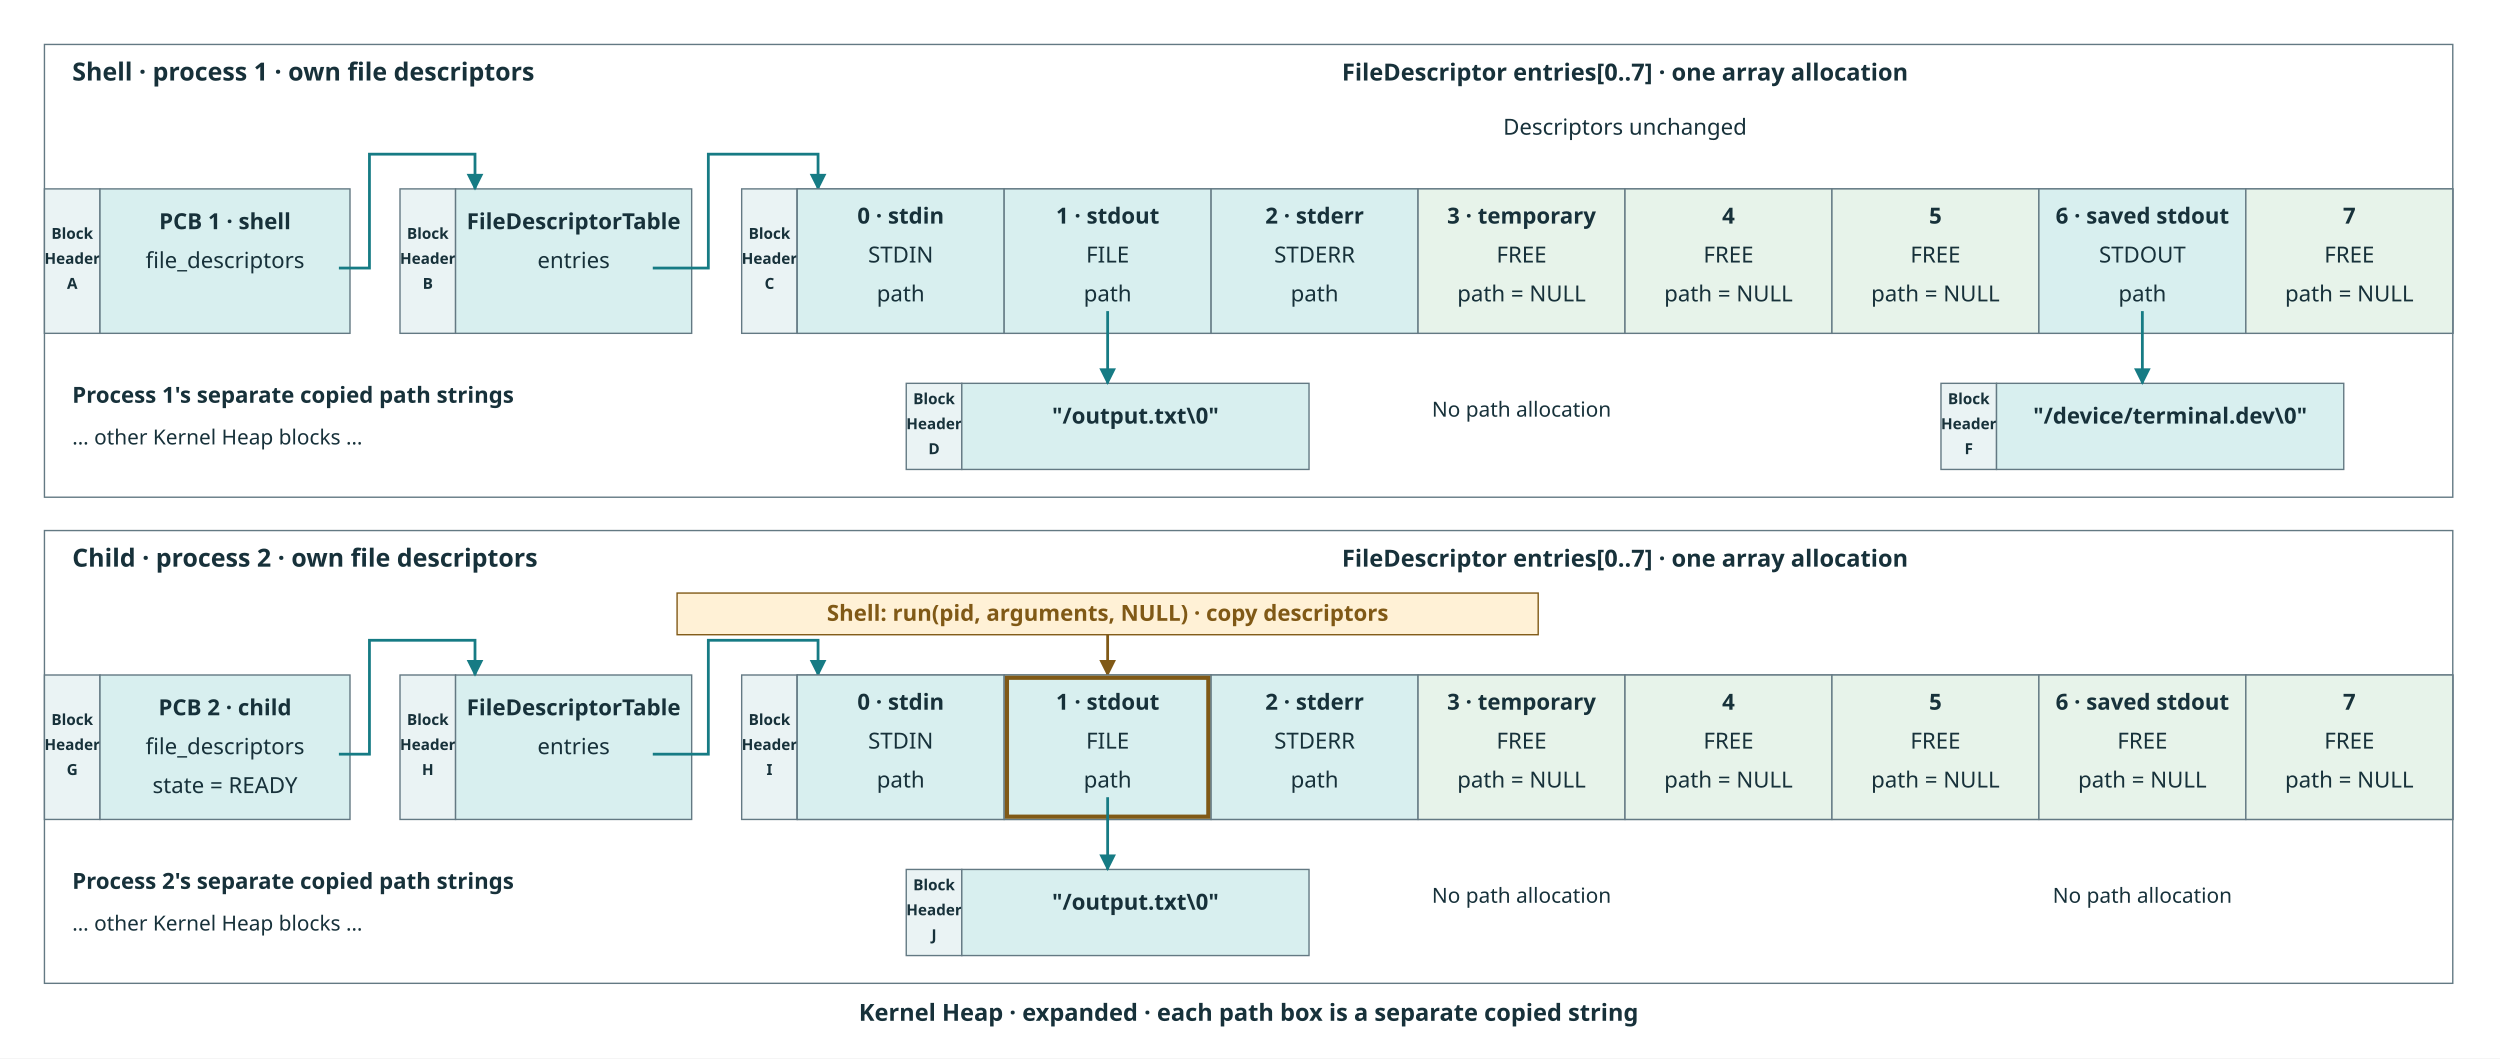
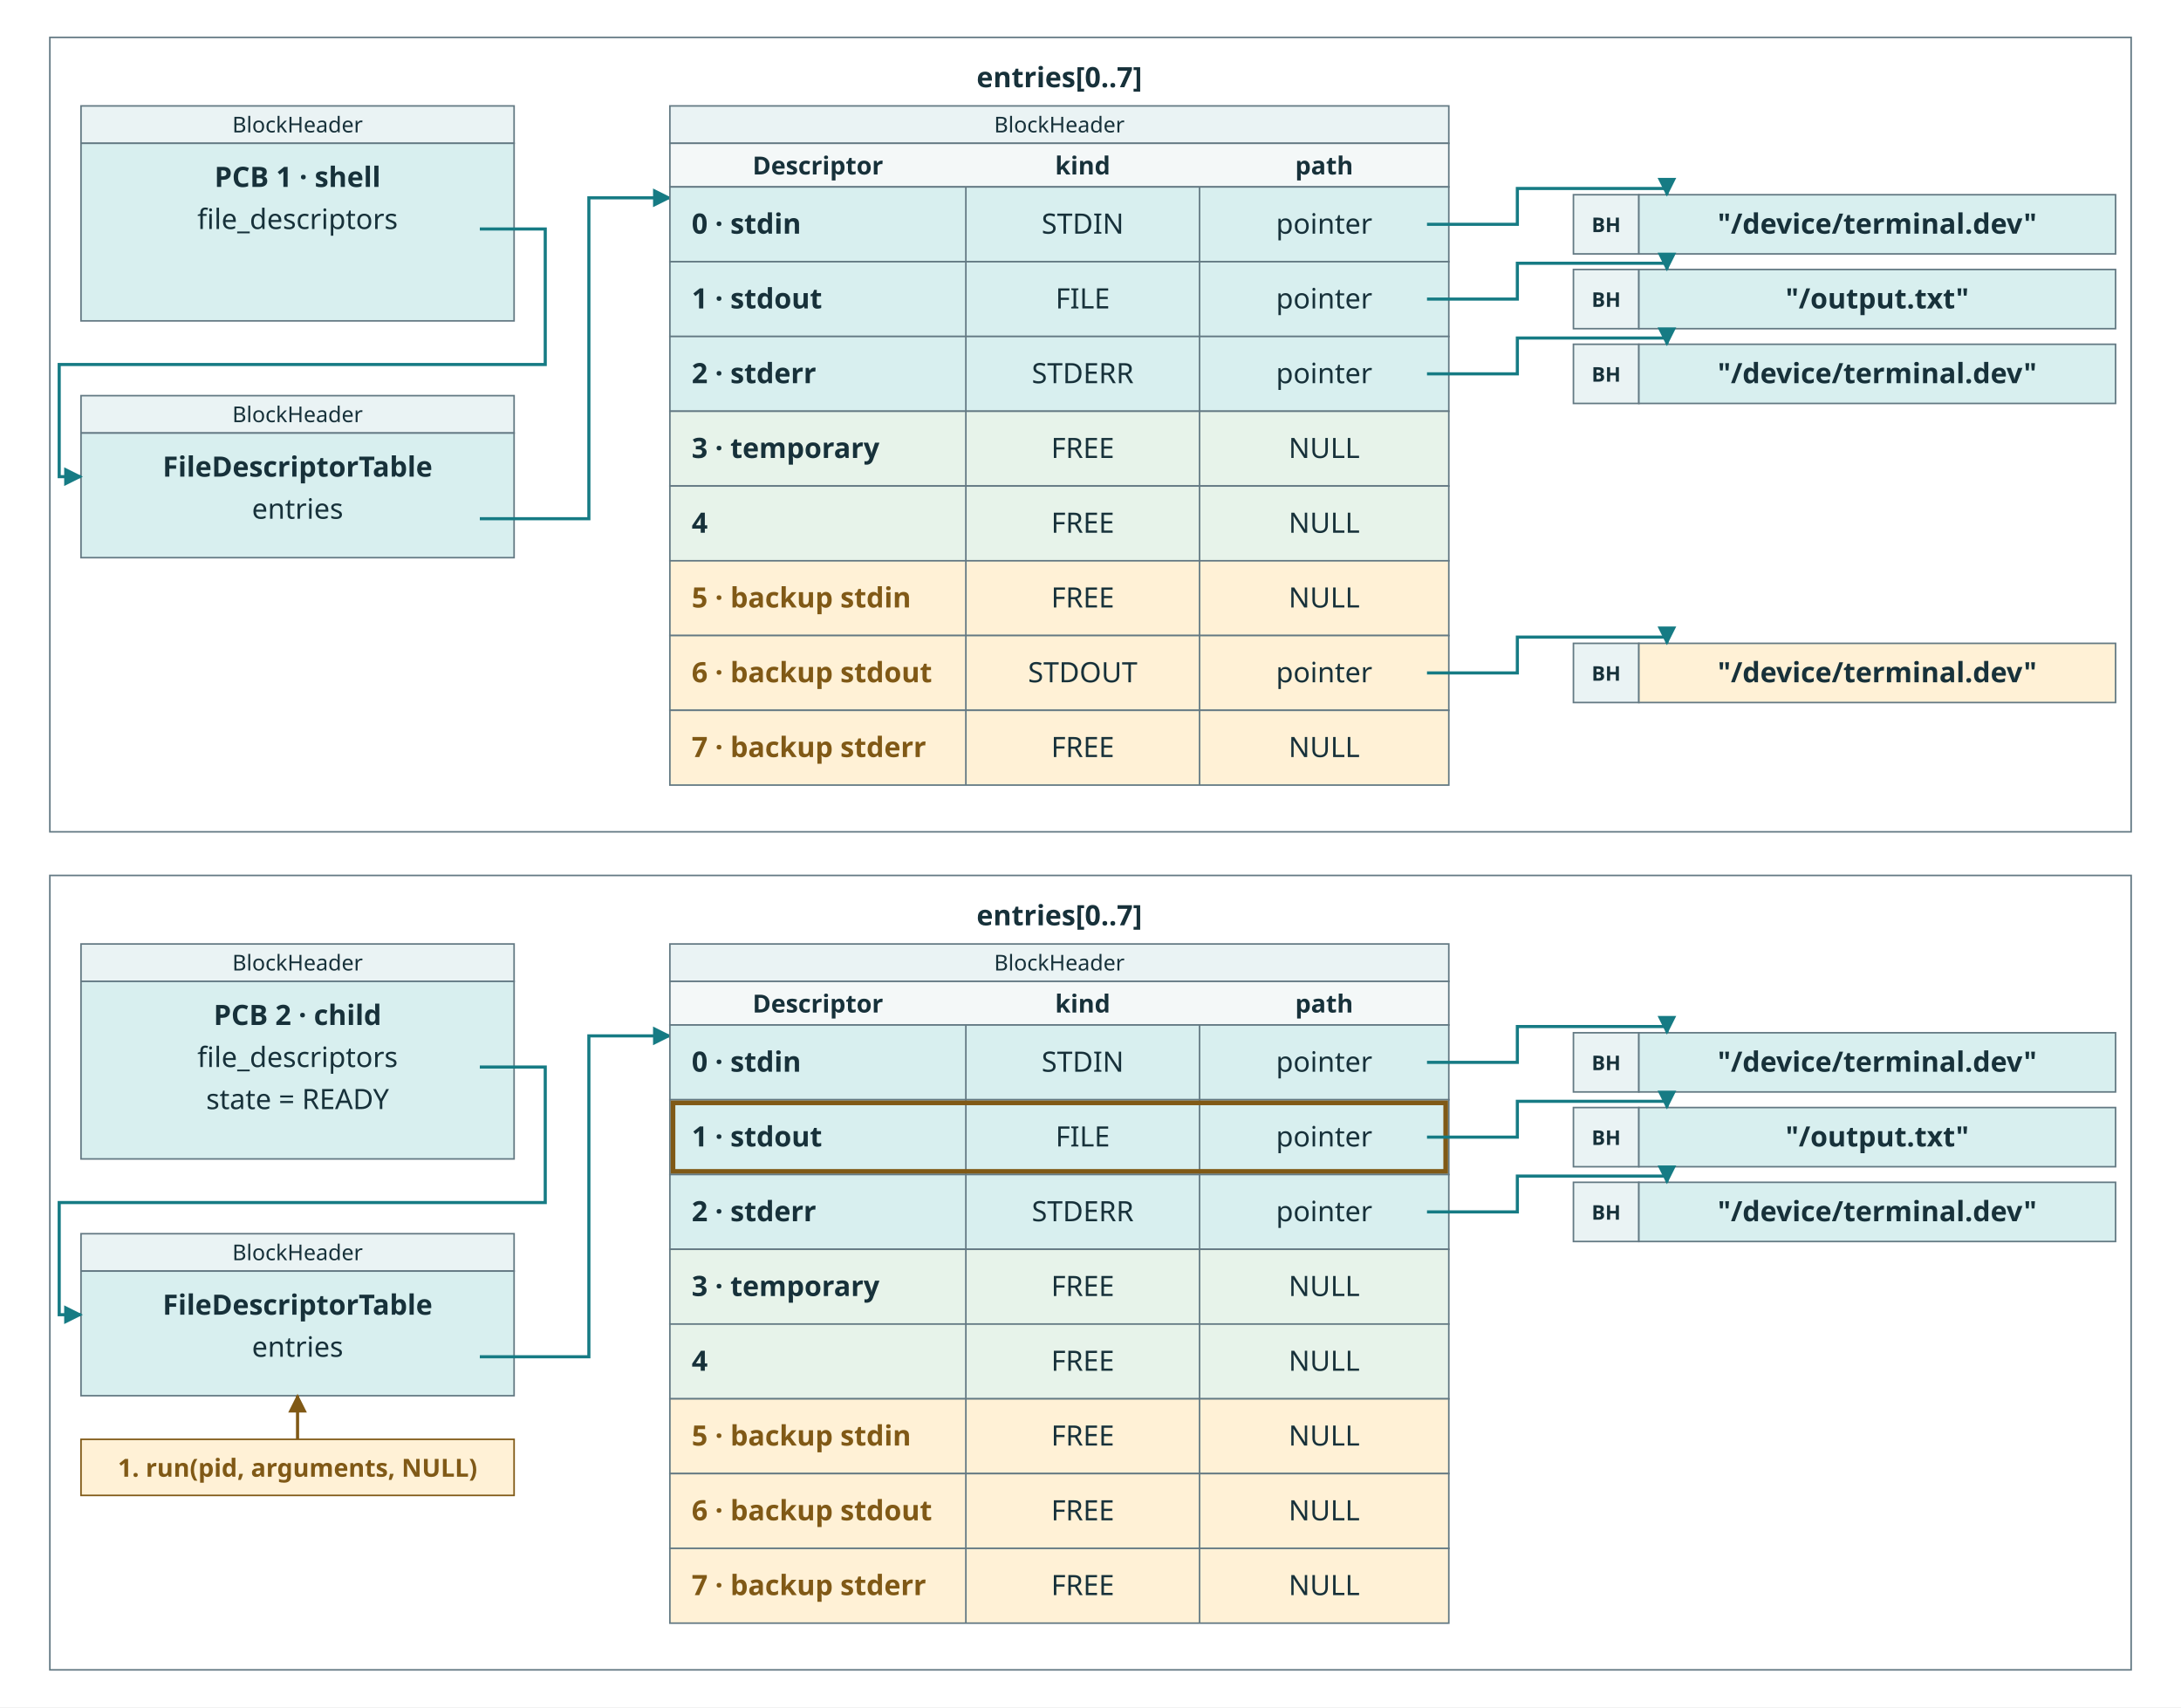
- <svg xmlns="http://www.w3.org/2000/svg" width="1800" height="762" viewBox="0 0 1800 762" role="img" aria-labelledby="title desc">
+ <svg xmlns="http://www.w3.org/2000/svg" width="1400" height="1096" viewBox="0 0 1400 1096" role="img" aria-labelledby="title desc">
  <defs>
    <marker id="405ea8" viewBox="0 0 10 10" refX="9" refY="5" markerWidth="6" markerHeight="6" orient="auto">
      <path d="M 0 0 L 10 5 L 0 10 z" fill="#167b84" />
    </marker>
    <marker id="26715b" viewBox="0 0 10 10" refX="9" refY="5" markerWidth="6" markerHeight="6" orient="auto">
      <path d="M 0 0 L 10 5 L 0 10 z" fill="#25734f" />
    </marker>
    <marker id="785099" viewBox="0 0 10 10" refX="9" refY="5" markerWidth="6" markerHeight="6" orient="auto">
      <path d="M 0 0 L 10 5 L 0 10 z" fill="#637983" />
    </marker>
    <marker id="9c3d15" viewBox="0 0 10 10" refX="9" refY="5" markerWidth="6" markerHeight="6" orient="auto">
      <path d="M 0 0 L 10 5 L 0 10 z" fill="#805916" />
    </marker>
  </defs>
-   <rect width="1800" height="762" fill="white" />
+   <rect width="1400" height="1096" fill="white" />
  <g font-family="Cantarell, sans-serif">
-     <rect x="32" y="32" width="1734" height="326" fill="none" stroke="#637983" stroke-width="1" />
+     <rect x="32" y="24" width="1336" height="510" fill="none" stroke="#637983" stroke-width="1" />
+     <rect x="52" y="68" width="278" height="24" fill="#eaf3f4" stroke="#637983" stroke-width="1" />
+     <a href="../../common/heap.header#L5">
+       <text x="191.0" y="85" text-anchor="middle" font-size="14" font-weight="normal" fill="#17313a">BlockHeader</text>
+     </a>
+     <rect x="52" y="92" width="278" height="114" fill="#d8efef" stroke="#637983" stroke-width="1" />
+     <a href="../../kernel/process/process.header#L31">
+       <text x="191.0" y="120" text-anchor="middle" font-size="18" font-weight="bold" fill="#17313a">PCB 1 · shell</text>
+     </a>
    <a href="../../kernel/process/process.header#L42">
-       <text x="52" y="58" text-anchor="start" font-size="18" font-weight="bold" fill="#17313a">Shell · process 1 · own file descriptors</text>
-     </a>
-     <rect x="32" y="136" width="40" height="104" fill="#eaf3f4" stroke="#637983" stroke-width="1" />
-     <a href="../../common/heap.header#L5">
-       <text x="52" y="172.0" text-anchor="middle" font-size="11" font-weight="bold" fill="#17313a">Block</text>
-     </a>
-     <a href="../../common/heap.header#L5">
-       <text x="52" y="190.0" text-anchor="middle" font-size="11" font-weight="bold" fill="#17313a">Header</text>
-     </a>
-     <a href="../../common/heap.header#L5">
-       <text x="52" y="208.0" text-anchor="middle" font-size="11" font-weight="bold" fill="#17313a">A</text>
-     </a>
-     <rect x="72" y="136" width="180" height="104" fill="#d8efef" stroke="#637983" stroke-width="1" />
+       <text x="191.0" y="147" text-anchor="middle" font-size="18" font-weight="normal" fill="#17313a">file_descriptors</text>
+     </a>
+     <rect x="52" y="254" width="278" height="24" fill="#eaf3f4" stroke="#637983" stroke-width="1" />
+     <a href="../../common/heap.header#L5">
+       <text x="191.0" y="271" text-anchor="middle" font-size="14" font-weight="normal" fill="#17313a">BlockHeader</text>
+     </a>
+     <rect x="52" y="278" width="278" height="80" fill="#d8efef" stroke="#637983" stroke-width="1" />
+     <a href="../../kernel/filesystem/file_descriptor.header#L22">
+       <text x="191.0" y="306" text-anchor="middle" font-size="18" font-weight="bold" fill="#17313a">FileDescriptorTable</text>
+     </a>
+     <a href="../../kernel/filesystem/file_descriptor.header#L23">
+       <text x="191.0" y="333" text-anchor="middle" font-size="18" font-weight="normal" fill="#17313a">entries</text>
+     </a>
+     <path d="M 308 147 H 350 V 234 H 38 V 306 H 52" fill="none" stroke="#167b84" stroke-width="2" marker-end="url(#405ea8)" />
+     <path d="M 308 333 H 378 V 127 H 430" fill="none" stroke="#167b84" stroke-width="2" marker-end="url(#405ea8)" />
+     <a href="../../kernel/filesystem/file_descriptor.header#L15">
+       <text x="680" y="56" text-anchor="middle" font-size="18" font-weight="bold" fill="#17313a">entries[0..7]</text>
+     </a>
+     <rect x="430" y="68" width="500" height="24" fill="#eaf3f4" stroke="#637983" stroke-width="1" />
+     <a href="../../common/heap.header#L5">
+       <text x="680" y="85" text-anchor="middle" font-size="14" font-weight="normal" fill="#17313a">BlockHeader</text>
+     </a>
+     <rect x="430" y="92" width="500" height="28" fill="#f4f8f8" stroke="#637983" stroke-width="1" />
+     <text x="525" y="112" text-anchor="middle" font-size="16" font-weight="bold" fill="#17313a">Descriptor</text>
+     <a href="../../kernel/filesystem/file_descriptor.header#L16">
+       <text x="695" y="112" text-anchor="middle" font-size="16" font-weight="bold" fill="#17313a">kind</text>
+     </a>
+     <a href="../../kernel/filesystem/file_descriptor.header#L19">
+       <text x="850" y="112" text-anchor="middle" font-size="16" font-weight="bold" fill="#17313a">path</text>
+     </a>
+     <rect x="430" y="120" width="500" height="48" fill="#d8efef" stroke="#637983" stroke-width="1" />
+     <path d="M 620 120 v 48" stroke="#637983" />
+     <path d="M 770 120 v 48" stroke="#637983" />
+     <text x="444" y="150.0" text-anchor="start" font-size="18" font-weight="bold" fill="#17313a">0 · stdin</text>
+     <a href="../../kernel/filesystem/file_descriptor.header#L10">
+       <text x="695" y="150.0" text-anchor="middle" font-size="18" font-weight="normal" fill="#17313a">STDIN</text>
+     </a>
+     <a href="../../kernel/filesystem/file_descriptor.header#L19">
+       <text x="850" y="150.0" text-anchor="middle" font-size="18" font-weight="normal" fill="#17313a">pointer</text>
+     </a>
+     <rect x="1010" y="125" width="42" height="38" fill="#eaf3f4" stroke="#637983" stroke-width="1" />
+     <a href="../../common/heap.header#L5">
+       <text x="1031" y="149.0" text-anchor="middle" font-size="13" font-weight="bold" fill="#17313a">BH</text>
+     </a>
+     <rect x="1052" y="125" width="306" height="38" fill="#d8efef" stroke="#637983" stroke-width="1" />
+     <a href="../../kernel/filesystem/file_descriptor.header#L19">
+       <text x="1205" y="150.0" text-anchor="middle" font-size="18" font-weight="bold" fill="#17313a">"/device/terminal.dev"</text>
+     </a>
+     <path d="M 916 144.0 H 974 V 121 H 1070 V 125" fill="none" stroke="#167b84" stroke-width="2" marker-end="url(#405ea8)" />
+     <rect x="430" y="168" width="500" height="48" fill="#d8efef" stroke="#637983" stroke-width="1" />
+     <path d="M 620 168 v 48" stroke="#637983" />
+     <path d="M 770 168 v 48" stroke="#637983" />
+     <text x="444" y="198.0" text-anchor="start" font-size="18" font-weight="bold" fill="#17313a">1 · stdout</text>
+     <a href="../../kernel/filesystem/file_descriptor.header#L13">
+       <text x="695" y="198.0" text-anchor="middle" font-size="18" font-weight="normal" fill="#17313a">FILE</text>
+     </a>
+     <a href="../../kernel/filesystem/file_descriptor.header#L19">
+       <text x="850" y="198.0" text-anchor="middle" font-size="18" font-weight="normal" fill="#17313a">pointer</text>
+     </a>
+     <rect x="1010" y="173" width="42" height="38" fill="#eaf3f4" stroke="#637983" stroke-width="1" />
+     <a href="../../common/heap.header#L5">
+       <text x="1031" y="197.0" text-anchor="middle" font-size="13" font-weight="bold" fill="#17313a">BH</text>
+     </a>
+     <rect x="1052" y="173" width="306" height="38" fill="#d8efef" stroke="#637983" stroke-width="1" />
+     <a href="../../kernel/filesystem/file_descriptor.header#L19">
+       <text x="1205" y="198.0" text-anchor="middle" font-size="18" font-weight="bold" fill="#17313a">"/output.txt"</text>
+     </a>
+     <path d="M 916 192.0 H 974 V 169 H 1070 V 173" fill="none" stroke="#167b84" stroke-width="2" marker-end="url(#405ea8)" />
+     <rect x="430" y="216" width="500" height="48" fill="#d8efef" stroke="#637983" stroke-width="1" />
+     <path d="M 620 216 v 48" stroke="#637983" />
+     <path d="M 770 216 v 48" stroke="#637983" />
+     <text x="444" y="246.0" text-anchor="start" font-size="18" font-weight="bold" fill="#17313a">2 · stderr</text>
+     <a href="../../kernel/filesystem/file_descriptor.header#L12">
+       <text x="695" y="246.0" text-anchor="middle" font-size="18" font-weight="normal" fill="#17313a">STDERR</text>
+     </a>
+     <a href="../../kernel/filesystem/file_descriptor.header#L19">
+       <text x="850" y="246.0" text-anchor="middle" font-size="18" font-weight="normal" fill="#17313a">pointer</text>
+     </a>
+     <rect x="1010" y="221" width="42" height="38" fill="#eaf3f4" stroke="#637983" stroke-width="1" />
+     <a href="../../common/heap.header#L5">
+       <text x="1031" y="245.0" text-anchor="middle" font-size="13" font-weight="bold" fill="#17313a">BH</text>
+     </a>
+     <rect x="1052" y="221" width="306" height="38" fill="#d8efef" stroke="#637983" stroke-width="1" />
+     <a href="../../kernel/filesystem/file_descriptor.header#L19">
+       <text x="1205" y="246.0" text-anchor="middle" font-size="18" font-weight="bold" fill="#17313a">"/device/terminal.dev"</text>
+     </a>
+     <path d="M 916 240.0 H 974 V 217 H 1070 V 221" fill="none" stroke="#167b84" stroke-width="2" marker-end="url(#405ea8)" />
+     <rect x="430" y="264" width="500" height="48" fill="#e7f3ea" stroke="#637983" stroke-width="1" />
+     <path d="M 620 264 v 48" stroke="#637983" />
+     <path d="M 770 264 v 48" stroke="#637983" />
+     <text x="444" y="294.0" text-anchor="start" font-size="18" font-weight="bold" fill="#17313a">3 · temporary</text>
+     <a href="../../kernel/filesystem/file_descriptor.header#L9">
+       <text x="695" y="294.0" text-anchor="middle" font-size="18" font-weight="normal" fill="#17313a">FREE</text>
+     </a>
+     <a href="../../kernel/filesystem/file_descriptor.header#L19">
+       <text x="850" y="294.0" text-anchor="middle" font-size="18" font-weight="normal" fill="#17313a">NULL</text>
+     </a>
+     <rect x="430" y="312" width="500" height="48" fill="#e7f3ea" stroke="#637983" stroke-width="1" />
+     <path d="M 620 312 v 48" stroke="#637983" />
+     <path d="M 770 312 v 48" stroke="#637983" />
+     <text x="444" y="342.0" text-anchor="start" font-size="18" font-weight="bold" fill="#17313a">4</text>
+     <a href="../../kernel/filesystem/file_descriptor.header#L9">
+       <text x="695" y="342.0" text-anchor="middle" font-size="18" font-weight="normal" fill="#17313a">FREE</text>
+     </a>
+     <a href="../../kernel/filesystem/file_descriptor.header#L19">
+       <text x="850" y="342.0" text-anchor="middle" font-size="18" font-weight="normal" fill="#17313a">NULL</text>
+     </a>
+     <rect x="430" y="360" width="500" height="48" fill="#fff1d6" stroke="#637983" stroke-width="1" />
+     <path d="M 620 360 v 48" stroke="#637983" />
+     <path d="M 770 360 v 48" stroke="#637983" />
+     <text x="444" y="390.0" text-anchor="start" font-size="18" font-weight="bold" fill="#805916">5 · backup stdin</text>
+     <a href="../../kernel/filesystem/file_descriptor.header#L9">
+       <text x="695" y="390.0" text-anchor="middle" font-size="18" font-weight="normal" fill="#17313a">FREE</text>
+     </a>
+     <a href="../../kernel/filesystem/file_descriptor.header#L19">
+       <text x="850" y="390.0" text-anchor="middle" font-size="18" font-weight="normal" fill="#17313a">NULL</text>
+     </a>
+     <rect x="430" y="408" width="500" height="48" fill="#fff1d6" stroke="#637983" stroke-width="1" />
+     <path d="M 620 408 v 48" stroke="#637983" />
+     <path d="M 770 408 v 48" stroke="#637983" />
+     <text x="444" y="438.0" text-anchor="start" font-size="18" font-weight="bold" fill="#805916">6 · backup stdout</text>
+     <a href="../../kernel/filesystem/file_descriptor.header#L11">
+       <text x="695" y="438.0" text-anchor="middle" font-size="18" font-weight="normal" fill="#17313a">STDOUT</text>
+     </a>
+     <a href="../../kernel/filesystem/file_descriptor.header#L19">
+       <text x="850" y="438.0" text-anchor="middle" font-size="18" font-weight="normal" fill="#17313a">pointer</text>
+     </a>
+     <rect x="1010" y="413" width="42" height="38" fill="#eaf3f4" stroke="#637983" stroke-width="1" />
+     <a href="../../common/heap.header#L5">
+       <text x="1031" y="437.0" text-anchor="middle" font-size="13" font-weight="bold" fill="#17313a">BH</text>
+     </a>
+     <rect x="1052" y="413" width="306" height="38" fill="#fff1d6" stroke="#637983" stroke-width="1" />
+     <a href="../../kernel/filesystem/file_descriptor.header#L19">
+       <text x="1205" y="438.0" text-anchor="middle" font-size="18" font-weight="bold" fill="#17313a">"/device/terminal.dev"</text>
+     </a>
+     <path d="M 916 432.0 H 974 V 409 H 1070 V 413" fill="none" stroke="#167b84" stroke-width="2" marker-end="url(#405ea8)" />
+     <rect x="430" y="456" width="500" height="48" fill="#fff1d6" stroke="#637983" stroke-width="1" />
+     <path d="M 620 456 v 48" stroke="#637983" />
+     <path d="M 770 456 v 48" stroke="#637983" />
+     <text x="444" y="486.0" text-anchor="start" font-size="18" font-weight="bold" fill="#805916">7 · backup stderr</text>
+     <a href="../../kernel/filesystem/file_descriptor.header#L9">
+       <text x="695" y="486.0" text-anchor="middle" font-size="18" font-weight="normal" fill="#17313a">FREE</text>
+     </a>
+     <a href="../../kernel/filesystem/file_descriptor.header#L19">
+       <text x="850" y="486.0" text-anchor="middle" font-size="18" font-weight="normal" fill="#17313a">NULL</text>
+     </a>
+     <rect x="32" y="562" width="1336" height="510" fill="none" stroke="#637983" stroke-width="1" />
+     <rect x="52" y="606" width="278" height="24" fill="#eaf3f4" stroke="#637983" stroke-width="1" />
+     <a href="../../common/heap.header#L5">
+       <text x="191.0" y="623" text-anchor="middle" font-size="14" font-weight="normal" fill="#17313a">BlockHeader</text>
+     </a>
+     <rect x="52" y="630" width="278" height="114" fill="#d8efef" stroke="#637983" stroke-width="1" />
    <a href="../../kernel/process/process.header#L31">
-       <text x="162.0" y="165" text-anchor="middle" font-size="16" font-weight="bold" fill="#17313a">PCB 1 · shell</text>
+       <text x="191.0" y="658" text-anchor="middle" font-size="18" font-weight="bold" fill="#17313a">PCB 2 · child</text>
    </a>
    <a href="../../kernel/process/process.header#L42">
-       <text x="162.0" y="193" text-anchor="middle" font-size="16" font-weight="normal" fill="#17313a">file_descriptors</text>
-     </a>
-     <rect x="288" y="136" width="40" height="104" fill="#eaf3f4" stroke="#637983" stroke-width="1" />
-     <a href="../../common/heap.header#L5">
-       <text x="308" y="172.0" text-anchor="middle" font-size="11" font-weight="bold" fill="#17313a">Block</text>
-     </a>
-     <a href="../../common/heap.header#L5">
-       <text x="308" y="190.0" text-anchor="middle" font-size="11" font-weight="bold" fill="#17313a">Header</text>
-     </a>
-     <a href="../../common/heap.header#L5">
-       <text x="308" y="208.0" text-anchor="middle" font-size="11" font-weight="bold" fill="#17313a">B</text>
-     </a>
-     <rect x="328" y="136" width="170" height="104" fill="#d8efef" stroke="#637983" stroke-width="1" />
+       <text x="191.0" y="685" text-anchor="middle" font-size="18" font-weight="normal" fill="#17313a">file_descriptors</text>
+     </a>
+     <a href="../../kernel/process/process.header#L33">
+       <text x="191.0" y="712" text-anchor="middle" font-size="18" font-weight="normal" fill="#17313a">state = READY</text>
+     </a>
+     <rect x="52" y="792" width="278" height="24" fill="#eaf3f4" stroke="#637983" stroke-width="1" />
+     <a href="../../common/heap.header#L5">
+       <text x="191.0" y="809" text-anchor="middle" font-size="14" font-weight="normal" fill="#17313a">BlockHeader</text>
+     </a>
+     <rect x="52" y="816" width="278" height="80" fill="#d8efef" stroke="#637983" stroke-width="1" />
    <a href="../../kernel/filesystem/file_descriptor.header#L22">
-       <text x="413.0" y="165" text-anchor="middle" font-size="16" font-weight="bold" fill="#17313a">FileDescriptorTable</text>
+       <text x="191.0" y="844" text-anchor="middle" font-size="18" font-weight="bold" fill="#17313a">FileDescriptorTable</text>
    </a>
    <a href="../../kernel/filesystem/file_descriptor.header#L23">
-       <text x="413.0" y="193" text-anchor="middle" font-size="16" font-weight="normal" fill="#17313a">entries</text>
-     </a>
-     <rect x="534" y="136" width="40" height="104" fill="#eaf3f4" stroke="#637983" stroke-width="1" />
-     <a href="../../common/heap.header#L5">
-       <text x="554" y="172.0" text-anchor="middle" font-size="11" font-weight="bold" fill="#17313a">Block</text>
-     </a>
-     <a href="../../common/heap.header#L5">
-       <text x="554" y="190.0" text-anchor="middle" font-size="11" font-weight="bold" fill="#17313a">Header</text>
-     </a>
-     <a href="../../common/heap.header#L5">
-       <text x="554" y="208.0" text-anchor="middle" font-size="11" font-weight="bold" fill="#17313a">C</text>
-     </a>
-     <rect x="574" y="136" width="1192" height="104" fill="#d8efef" stroke="#637983" stroke-width="1" />
+       <text x="191.0" y="871" text-anchor="middle" font-size="18" font-weight="normal" fill="#17313a">entries</text>
+     </a>
+     <path d="M 308 685 H 350 V 772 H 38 V 844 H 52" fill="none" stroke="#167b84" stroke-width="2" marker-end="url(#405ea8)" />
+     <path d="M 308 871 H 378 V 665 H 430" fill="none" stroke="#167b84" stroke-width="2" marker-end="url(#405ea8)" />
    <a href="../../kernel/filesystem/file_descriptor.header#L15">
-       <text x="1170" y="58" text-anchor="middle" font-size="17" font-weight="bold" fill="#17313a">FileDescriptor entries[0..7] · one array allocation</text>
-     </a>
-     <text x="1170" y="97" text-anchor="middle" font-size="16" font-weight="normal" fill="#17313a">Descriptors unchanged</text>
-     <path d="M 244 193 H 266 V 111 H 342 V 136" fill="none" stroke="#167b84" stroke-width="2" marker-end="url(#405ea8)" />
-     <path d="M 470 193 H 510 V 111 H 589 V 136" fill="none" stroke="#167b84" stroke-width="2" marker-end="url(#405ea8)" />
-     <rect x="574" y="136" width="149" height="104" fill="#d8efef" stroke="#637983" stroke-width="1" />
-     <text x="648.5" y="161" text-anchor="middle" font-size="16" font-weight="bold" fill="#17313a">0 · stdin</text>
+       <text x="680" y="594" text-anchor="middle" font-size="18" font-weight="bold" fill="#17313a">entries[0..7]</text>
+     </a>
+     <rect x="430" y="606" width="500" height="24" fill="#eaf3f4" stroke="#637983" stroke-width="1" />
+     <a href="../../common/heap.header#L5">
+       <text x="680" y="623" text-anchor="middle" font-size="14" font-weight="normal" fill="#17313a">BlockHeader</text>
+     </a>
+     <rect x="430" y="630" width="500" height="28" fill="#f4f8f8" stroke="#637983" stroke-width="1" />
+     <text x="525" y="650" text-anchor="middle" font-size="16" font-weight="bold" fill="#17313a">Descriptor</text>
+     <a href="../../kernel/filesystem/file_descriptor.header#L16">
+       <text x="695" y="650" text-anchor="middle" font-size="16" font-weight="bold" fill="#17313a">kind</text>
+     </a>
+     <a href="../../kernel/filesystem/file_descriptor.header#L19">
+       <text x="850" y="650" text-anchor="middle" font-size="16" font-weight="bold" fill="#17313a">path</text>
+     </a>
+     <rect x="430" y="658" width="500" height="48" fill="#d8efef" stroke="#637983" stroke-width="1" />
+     <path d="M 620 658 v 48" stroke="#637983" />
+     <path d="M 770 658 v 48" stroke="#637983" />
+     <text x="444" y="688.0" text-anchor="start" font-size="18" font-weight="bold" fill="#17313a">0 · stdin</text>
    <a href="../../kernel/filesystem/file_descriptor.header#L10">
-       <text x="648.5" y="189" text-anchor="middle" font-size="16" font-weight="normal" fill="#17313a">STDIN</text>
-     </a>
-     <a href="../../kernel/filesystem/file_descriptor.header#L19">
-       <text x="648.5" y="217" text-anchor="middle" font-size="16" font-weight="normal" fill="#17313a">path</text>
-     </a>
-     <rect x="723" y="136" width="149" height="104" fill="#d8efef" stroke="#637983" stroke-width="1" />
-     <text x="797.5" y="161" text-anchor="middle" font-size="16" font-weight="bold" fill="#17313a">1 · stdout</text>
+       <text x="695" y="688.0" text-anchor="middle" font-size="18" font-weight="normal" fill="#17313a">STDIN</text>
+     </a>
+     <a href="../../kernel/filesystem/file_descriptor.header#L19">
+       <text x="850" y="688.0" text-anchor="middle" font-size="18" font-weight="normal" fill="#17313a">pointer</text>
+     </a>
+     <rect x="1010" y="663" width="42" height="38" fill="#eaf3f4" stroke="#637983" stroke-width="1" />
+     <a href="../../common/heap.header#L5">
+       <text x="1031" y="687.0" text-anchor="middle" font-size="13" font-weight="bold" fill="#17313a">BH</text>
+     </a>
+     <rect x="1052" y="663" width="306" height="38" fill="#d8efef" stroke="#637983" stroke-width="1" />
+     <a href="../../kernel/filesystem/file_descriptor.header#L19">
+       <text x="1205" y="688.0" text-anchor="middle" font-size="18" font-weight="bold" fill="#17313a">"/device/terminal.dev"</text>
+     </a>
+     <path d="M 916 682.0 H 974 V 659 H 1070 V 663" fill="none" stroke="#167b84" stroke-width="2" marker-end="url(#405ea8)" />
+     <rect x="430" y="706" width="500" height="48" fill="#d8efef" stroke="#637983" stroke-width="1" />
+     <path d="M 620 706 v 48" stroke="#637983" />
+     <path d="M 770 706 v 48" stroke="#637983" />
+     <text x="444" y="736.0" text-anchor="start" font-size="18" font-weight="bold" fill="#17313a">1 · stdout</text>
    <a href="../../kernel/filesystem/file_descriptor.header#L13">
-       <text x="797.5" y="189" text-anchor="middle" font-size="16" font-weight="normal" fill="#17313a">FILE</text>
-     </a>
-     <a href="../../kernel/filesystem/file_descriptor.header#L19">
-       <text x="797.5" y="217" text-anchor="middle" font-size="16" font-weight="normal" fill="#17313a">path</text>
-     </a>
-     <rect x="872" y="136" width="149" height="104" fill="#d8efef" stroke="#637983" stroke-width="1" />
-     <text x="946.5" y="161" text-anchor="middle" font-size="16" font-weight="bold" fill="#17313a">2 · stderr</text>
+       <text x="695" y="736.0" text-anchor="middle" font-size="18" font-weight="normal" fill="#17313a">FILE</text>
+     </a>
+     <a href="../../kernel/filesystem/file_descriptor.header#L19">
+       <text x="850" y="736.0" text-anchor="middle" font-size="18" font-weight="normal" fill="#17313a">pointer</text>
+     </a>
+     <rect x="432" y="708" width="496" height="44" fill="none" stroke="#805916" stroke-width="3" />
+     <rect x="1010" y="711" width="42" height="38" fill="#eaf3f4" stroke="#637983" stroke-width="1" />
+     <a href="../../common/heap.header#L5">
+       <text x="1031" y="735.0" text-anchor="middle" font-size="13" font-weight="bold" fill="#17313a">BH</text>
+     </a>
+     <rect x="1052" y="711" width="306" height="38" fill="#d8efef" stroke="#637983" stroke-width="1" />
+     <a href="../../kernel/filesystem/file_descriptor.header#L19">
+       <text x="1205" y="736.0" text-anchor="middle" font-size="18" font-weight="bold" fill="#17313a">"/output.txt"</text>
+     </a>
+     <path d="M 916 730.0 H 974 V 707 H 1070 V 711" fill="none" stroke="#167b84" stroke-width="2" marker-end="url(#405ea8)" />
+     <rect x="430" y="754" width="500" height="48" fill="#d8efef" stroke="#637983" stroke-width="1" />
+     <path d="M 620 754 v 48" stroke="#637983" />
+     <path d="M 770 754 v 48" stroke="#637983" />
+     <text x="444" y="784.0" text-anchor="start" font-size="18" font-weight="bold" fill="#17313a">2 · stderr</text>
    <a href="../../kernel/filesystem/file_descriptor.header#L12">
-       <text x="946.5" y="189" text-anchor="middle" font-size="16" font-weight="normal" fill="#17313a">STDERR</text>
-     </a>
-     <a href="../../kernel/filesystem/file_descriptor.header#L19">
-       <text x="946.5" y="217" text-anchor="middle" font-size="16" font-weight="normal" fill="#17313a">path</text>
-     </a>
-     <rect x="1021" y="136" width="149" height="104" fill="#e7f3ea" stroke="#637983" stroke-width="1" />
-     <text x="1095.5" y="161" text-anchor="middle" font-size="16" font-weight="bold" fill="#17313a">3 · temporary</text>
-     <a href="../../kernel/filesystem/file_descriptor.header#L9">
-       <text x="1095.5" y="189" text-anchor="middle" font-size="16" font-weight="normal" fill="#17313a">FREE</text>
-     </a>
-     <a href="../../kernel/filesystem/file_descriptor.header#L19">
-       <text x="1095.5" y="217" text-anchor="middle" font-size="16" font-weight="normal" fill="#17313a">path = NULL</text>
-     </a>
-     <rect x="1170" y="136" width="149" height="104" fill="#e7f3ea" stroke="#637983" stroke-width="1" />
-     <text x="1244.5" y="161" text-anchor="middle" font-size="16" font-weight="bold" fill="#17313a">4</text>
-     <a href="../../kernel/filesystem/file_descriptor.header#L9">
-       <text x="1244.5" y="189" text-anchor="middle" font-size="16" font-weight="normal" fill="#17313a">FREE</text>
-     </a>
-     <a href="../../kernel/filesystem/file_descriptor.header#L19">
-       <text x="1244.5" y="217" text-anchor="middle" font-size="16" font-weight="normal" fill="#17313a">path = NULL</text>
-     </a>
-     <rect x="1319" y="136" width="149" height="104" fill="#e7f3ea" stroke="#637983" stroke-width="1" />
-     <text x="1393.5" y="161" text-anchor="middle" font-size="16" font-weight="bold" fill="#17313a">5</text>
-     <a href="../../kernel/filesystem/file_descriptor.header#L9">
-       <text x="1393.5" y="189" text-anchor="middle" font-size="16" font-weight="normal" fill="#17313a">FREE</text>
-     </a>
-     <a href="../../kernel/filesystem/file_descriptor.header#L19">
-       <text x="1393.5" y="217" text-anchor="middle" font-size="16" font-weight="normal" fill="#17313a">path = NULL</text>
-     </a>
-     <rect x="1468" y="136" width="149" height="104" fill="#d8efef" stroke="#637983" stroke-width="1" />
-     <text x="1542.5" y="161" text-anchor="middle" font-size="16" font-weight="bold" fill="#17313a">6 · saved stdout</text>
-     <a href="../../kernel/filesystem/file_descriptor.header#L11">
-       <text x="1542.5" y="189" text-anchor="middle" font-size="16" font-weight="normal" fill="#17313a">STDOUT</text>
-     </a>
-     <a href="../../kernel/filesystem/file_descriptor.header#L19">
-       <text x="1542.5" y="217" text-anchor="middle" font-size="16" font-weight="normal" fill="#17313a">path</text>
-     </a>
-     <rect x="1617" y="136" width="149" height="104" fill="#e7f3ea" stroke="#637983" stroke-width="1" />
-     <text x="1691.5" y="161" text-anchor="middle" font-size="16" font-weight="bold" fill="#17313a">7</text>
-     <a href="../../kernel/filesystem/file_descriptor.header#L9">
-       <text x="1691.5" y="189" text-anchor="middle" font-size="16" font-weight="normal" fill="#17313a">FREE</text>
-     </a>
-     <a href="../../kernel/filesystem/file_descriptor.header#L19">
-       <text x="1691.5" y="217" text-anchor="middle" font-size="16" font-weight="normal" fill="#17313a">path = NULL</text>
-     </a>
-     <rect x="652.5" y="276" width="40" height="62" fill="#eaf3f4" stroke="#637983" stroke-width="1" />
-     <a href="../../common/heap.header#L5">
-       <text x="672.5" y="291.0" text-anchor="middle" font-size="11" font-weight="bold" fill="#17313a">Block</text>
-     </a>
-     <a href="../../common/heap.header#L5">
-       <text x="672.5" y="309.0" text-anchor="middle" font-size="11" font-weight="bold" fill="#17313a">Header</text>
-     </a>
-     <a href="../../common/heap.header#L5">
-       <text x="672.5" y="327.0" text-anchor="middle" font-size="11" font-weight="bold" fill="#17313a">D</text>
-     </a>
-     <rect x="692.5" y="276" width="250" height="62" fill="#d8efef" stroke="#637983" stroke-width="1" />
-     <a href="../../kernel/filesystem/file_descriptor.header#L19">
-       <text x="817.5" y="305" text-anchor="middle" font-size="16" font-weight="bold" fill="#17313a">"/output.txt\0"</text>
-     </a>
-     <path d="M 797.5 224 V 276" fill="none" stroke="#167b84" stroke-width="2" marker-end="url(#405ea8)" />
-     <text x="1095.5" y="300" text-anchor="middle" font-size="15" font-weight="normal" fill="#17313a">No path allocation</text>
-     <rect x="1397.5" y="276" width="40" height="62" fill="#eaf3f4" stroke="#637983" stroke-width="1" />
-     <a href="../../common/heap.header#L5">
-       <text x="1417.5" y="291.0" text-anchor="middle" font-size="11" font-weight="bold" fill="#17313a">Block</text>
-     </a>
-     <a href="../../common/heap.header#L5">
-       <text x="1417.5" y="309.0" text-anchor="middle" font-size="11" font-weight="bold" fill="#17313a">Header</text>
-     </a>
-     <a href="../../common/heap.header#L5">
-       <text x="1417.5" y="327.0" text-anchor="middle" font-size="11" font-weight="bold" fill="#17313a">F</text>
-     </a>
-     <rect x="1437.5" y="276" width="250" height="62" fill="#d8efef" stroke="#637983" stroke-width="1" />
-     <a href="../../kernel/filesystem/file_descriptor.header#L19">
-       <text x="1562.5" y="305" text-anchor="middle" font-size="16" font-weight="bold" fill="#17313a">"/device/terminal.dev\0"</text>
-     </a>
-     <path d="M 1542.5 224 V 276" fill="none" stroke="#167b84" stroke-width="2" marker-end="url(#405ea8)" />
-     <a href="../../kernel/filesystem/file_descriptor.header#L19">
-       <text x="52" y="290" text-anchor="start" font-size="16" font-weight="bold" fill="#17313a">Process 1's separate copied path strings</text>
-     </a>
-     <text x="52" y="320" text-anchor="start" font-size="15" font-weight="normal" fill="#17313a">… other Kernel Heap blocks …</text>
-     <rect x="32" y="382" width="1734" height="326" fill="none" stroke="#637983" stroke-width="1" />
-     <a href="../../kernel/process/process.header#L42">
-       <text x="52" y="408" text-anchor="start" font-size="18" font-weight="bold" fill="#17313a">Child · process 2 · own file descriptors</text>
-     </a>
-     <rect x="32" y="486" width="40" height="104" fill="#eaf3f4" stroke="#637983" stroke-width="1" />
-     <a href="../../common/heap.header#L5">
-       <text x="52" y="522.0" text-anchor="middle" font-size="11" font-weight="bold" fill="#17313a">Block</text>
-     </a>
-     <a href="../../common/heap.header#L5">
-       <text x="52" y="540.0" text-anchor="middle" font-size="11" font-weight="bold" fill="#17313a">Header</text>
-     </a>
-     <a href="../../common/heap.header#L5">
-       <text x="52" y="558.0" text-anchor="middle" font-size="11" font-weight="bold" fill="#17313a">G</text>
-     </a>
-     <rect x="72" y="486" width="180" height="104" fill="#d8efef" stroke="#637983" stroke-width="1" />
-     <a href="../../kernel/process/process.header#L31">
-       <text x="162.0" y="515" text-anchor="middle" font-size="16" font-weight="bold" fill="#17313a">PCB 2 · child</text>
-     </a>
-     <a href="../../kernel/process/process.header#L42">
-       <text x="162.0" y="543" text-anchor="middle" font-size="16" font-weight="normal" fill="#17313a">file_descriptors</text>
-     </a>
-     <a href="../../kernel/process/process.header#L33">
-       <text x="162.0" y="571" text-anchor="middle" font-size="16" font-weight="normal" fill="#17313a">state = READY</text>
-     </a>
-     <rect x="288" y="486" width="40" height="104" fill="#eaf3f4" stroke="#637983" stroke-width="1" />
-     <a href="../../common/heap.header#L5">
-       <text x="308" y="522.0" text-anchor="middle" font-size="11" font-weight="bold" fill="#17313a">Block</text>
-     </a>
-     <a href="../../common/heap.header#L5">
-       <text x="308" y="540.0" text-anchor="middle" font-size="11" font-weight="bold" fill="#17313a">Header</text>
-     </a>
-     <a href="../../common/heap.header#L5">
-       <text x="308" y="558.0" text-anchor="middle" font-size="11" font-weight="bold" fill="#17313a">H</text>
-     </a>
-     <rect x="328" y="486" width="170" height="104" fill="#d8efef" stroke="#637983" stroke-width="1" />
-     <a href="../../kernel/filesystem/file_descriptor.header#L22">
-       <text x="413.0" y="515" text-anchor="middle" font-size="16" font-weight="bold" fill="#17313a">FileDescriptorTable</text>
-     </a>
-     <a href="../../kernel/filesystem/file_descriptor.header#L23">
-       <text x="413.0" y="543" text-anchor="middle" font-size="16" font-weight="normal" fill="#17313a">entries</text>
-     </a>
-     <rect x="534" y="486" width="40" height="104" fill="#eaf3f4" stroke="#637983" stroke-width="1" />
-     <a href="../../common/heap.header#L5">
-       <text x="554" y="522.0" text-anchor="middle" font-size="11" font-weight="bold" fill="#17313a">Block</text>
-     </a>
-     <a href="../../common/heap.header#L5">
-       <text x="554" y="540.0" text-anchor="middle" font-size="11" font-weight="bold" fill="#17313a">Header</text>
-     </a>
-     <a href="../../common/heap.header#L5">
-       <text x="554" y="558.0" text-anchor="middle" font-size="11" font-weight="bold" fill="#17313a">I</text>
-     </a>
-     <rect x="574" y="486" width="1192" height="104" fill="#d8efef" stroke="#637983" stroke-width="1" />
-     <a href="../../kernel/filesystem/file_descriptor.header#L15">
-       <text x="1170" y="408" text-anchor="middle" font-size="17" font-weight="bold" fill="#17313a">FileDescriptor entries[0..7] · one array allocation</text>
-     </a>
-     <rect x="487.5" y="427" width="620" height="30" fill="#fff1d6" stroke="#805916" stroke-width="1" />
+       <text x="695" y="784.0" text-anchor="middle" font-size="18" font-weight="normal" fill="#17313a">STDERR</text>
+     </a>
+     <a href="../../kernel/filesystem/file_descriptor.header#L19">
+       <text x="850" y="784.0" text-anchor="middle" font-size="18" font-weight="normal" fill="#17313a">pointer</text>
+     </a>
+     <rect x="1010" y="759" width="42" height="38" fill="#eaf3f4" stroke="#637983" stroke-width="1" />
+     <a href="../../common/heap.header#L5">
+       <text x="1031" y="783.0" text-anchor="middle" font-size="13" font-weight="bold" fill="#17313a">BH</text>
+     </a>
+     <rect x="1052" y="759" width="306" height="38" fill="#d8efef" stroke="#637983" stroke-width="1" />
+     <a href="../../kernel/filesystem/file_descriptor.header#L19">
+       <text x="1205" y="784.0" text-anchor="middle" font-size="18" font-weight="bold" fill="#17313a">"/device/terminal.dev"</text>
+     </a>
+     <path d="M 916 778.0 H 974 V 755 H 1070 V 759" fill="none" stroke="#167b84" stroke-width="2" marker-end="url(#405ea8)" />
+     <rect x="430" y="802" width="500" height="48" fill="#e7f3ea" stroke="#637983" stroke-width="1" />
+     <path d="M 620 802 v 48" stroke="#637983" />
+     <path d="M 770 802 v 48" stroke="#637983" />
+     <text x="444" y="832.0" text-anchor="start" font-size="18" font-weight="bold" fill="#17313a">3 · temporary</text>
+     <a href="../../kernel/filesystem/file_descriptor.header#L9">
+       <text x="695" y="832.0" text-anchor="middle" font-size="18" font-weight="normal" fill="#17313a">FREE</text>
+     </a>
+     <a href="../../kernel/filesystem/file_descriptor.header#L19">
+       <text x="850" y="832.0" text-anchor="middle" font-size="18" font-weight="normal" fill="#17313a">NULL</text>
+     </a>
+     <rect x="430" y="850" width="500" height="48" fill="#e7f3ea" stroke="#637983" stroke-width="1" />
+     <path d="M 620 850 v 48" stroke="#637983" />
+     <path d="M 770 850 v 48" stroke="#637983" />
+     <text x="444" y="880.0" text-anchor="start" font-size="18" font-weight="bold" fill="#17313a">4</text>
+     <a href="../../kernel/filesystem/file_descriptor.header#L9">
+       <text x="695" y="880.0" text-anchor="middle" font-size="18" font-weight="normal" fill="#17313a">FREE</text>
+     </a>
+     <a href="../../kernel/filesystem/file_descriptor.header#L19">
+       <text x="850" y="880.0" text-anchor="middle" font-size="18" font-weight="normal" fill="#17313a">NULL</text>
+     </a>
+     <rect x="430" y="898" width="500" height="48" fill="#fff1d6" stroke="#637983" stroke-width="1" />
+     <path d="M 620 898 v 48" stroke="#637983" />
+     <path d="M 770 898 v 48" stroke="#637983" />
+     <text x="444" y="928.0" text-anchor="start" font-size="18" font-weight="bold" fill="#805916">5 · backup stdin</text>
+     <a href="../../kernel/filesystem/file_descriptor.header#L9">
+       <text x="695" y="928.0" text-anchor="middle" font-size="18" font-weight="normal" fill="#17313a">FREE</text>
+     </a>
+     <a href="../../kernel/filesystem/file_descriptor.header#L19">
+       <text x="850" y="928.0" text-anchor="middle" font-size="18" font-weight="normal" fill="#17313a">NULL</text>
+     </a>
+     <rect x="430" y="946" width="500" height="48" fill="#fff1d6" stroke="#637983" stroke-width="1" />
+     <path d="M 620 946 v 48" stroke="#637983" />
+     <path d="M 770 946 v 48" stroke="#637983" />
+     <text x="444" y="976.0" text-anchor="start" font-size="18" font-weight="bold" fill="#805916">6 · backup stdout</text>
+     <a href="../../kernel/filesystem/file_descriptor.header#L9">
+       <text x="695" y="976.0" text-anchor="middle" font-size="18" font-weight="normal" fill="#17313a">FREE</text>
+     </a>
+     <a href="../../kernel/filesystem/file_descriptor.header#L19">
+       <text x="850" y="976.0" text-anchor="middle" font-size="18" font-weight="normal" fill="#17313a">NULL</text>
+     </a>
+     <rect x="430" y="994" width="500" height="48" fill="#fff1d6" stroke="#637983" stroke-width="1" />
+     <path d="M 620 994 v 48" stroke="#637983" />
+     <path d="M 770 994 v 48" stroke="#637983" />
+     <text x="444" y="1024.0" text-anchor="start" font-size="18" font-weight="bold" fill="#805916">7 · backup stderr</text>
+     <a href="../../kernel/filesystem/file_descriptor.header#L9">
+       <text x="695" y="1024.0" text-anchor="middle" font-size="18" font-weight="normal" fill="#17313a">FREE</text>
+     </a>
+     <a href="../../kernel/filesystem/file_descriptor.header#L19">
+       <text x="850" y="1024.0" text-anchor="middle" font-size="18" font-weight="normal" fill="#17313a">NULL</text>
+     </a>
+     <rect x="52" y="924" width="278" height="36" fill="#fff1d6" stroke="#805916" stroke-width="1" />
    <a href="../../library/unistd/process.picoc#L31">
-       <text x="797.5" y="447" text-anchor="middle" font-size="16" font-weight="bold" fill="#805916">Shell: run(pid, arguments, NULL) · copy descriptors</text>
-     </a>
-     <path d="M 797.5 457 L 797.5 486" fill="none" stroke="#805916" stroke-width="2" marker-end="url(#9c3d15)" />
-     <path d="M 244 543 H 266 V 461 H 342 V 486" fill="none" stroke="#167b84" stroke-width="2" marker-end="url(#405ea8)" />
-     <path d="M 470 543 H 510 V 461 H 589 V 486" fill="none" stroke="#167b84" stroke-width="2" marker-end="url(#405ea8)" />
-     <rect x="574" y="486" width="149" height="104" fill="#d8efef" stroke="#637983" stroke-width="1" />
-     <text x="648.5" y="511" text-anchor="middle" font-size="16" font-weight="bold" fill="#17313a">0 · stdin</text>
-     <a href="../../kernel/filesystem/file_descriptor.header#L10">
-       <text x="648.5" y="539" text-anchor="middle" font-size="16" font-weight="normal" fill="#17313a">STDIN</text>
-     </a>
-     <a href="../../kernel/filesystem/file_descriptor.header#L19">
-       <text x="648.5" y="567" text-anchor="middle" font-size="16" font-weight="normal" fill="#17313a">path</text>
-     </a>
-     <rect x="723" y="486" width="149" height="104" fill="#d8efef" stroke="#637983" stroke-width="1" />
-     <text x="797.5" y="511" text-anchor="middle" font-size="16" font-weight="bold" fill="#17313a">1 · stdout</text>
-     <a href="../../kernel/filesystem/file_descriptor.header#L13">
-       <text x="797.5" y="539" text-anchor="middle" font-size="16" font-weight="normal" fill="#17313a">FILE</text>
-     </a>
-     <a href="../../kernel/filesystem/file_descriptor.header#L19">
-       <text x="797.5" y="567" text-anchor="middle" font-size="16" font-weight="normal" fill="#17313a">path</text>
-     </a>
-     <rect x="725" y="488" width="145" height="100" fill="none" stroke="#805916" stroke-width="3" />
-     <rect x="872" y="486" width="149" height="104" fill="#d8efef" stroke="#637983" stroke-width="1" />
-     <text x="946.5" y="511" text-anchor="middle" font-size="16" font-weight="bold" fill="#17313a">2 · stderr</text>
-     <a href="../../kernel/filesystem/file_descriptor.header#L12">
-       <text x="946.5" y="539" text-anchor="middle" font-size="16" font-weight="normal" fill="#17313a">STDERR</text>
-     </a>
-     <a href="../../kernel/filesystem/file_descriptor.header#L19">
-       <text x="946.5" y="567" text-anchor="middle" font-size="16" font-weight="normal" fill="#17313a">path</text>
-     </a>
-     <rect x="1021" y="486" width="149" height="104" fill="#e7f3ea" stroke="#637983" stroke-width="1" />
-     <text x="1095.5" y="511" text-anchor="middle" font-size="16" font-weight="bold" fill="#17313a">3 · temporary</text>
-     <a href="../../kernel/filesystem/file_descriptor.header#L9">
-       <text x="1095.5" y="539" text-anchor="middle" font-size="16" font-weight="normal" fill="#17313a">FREE</text>
-     </a>
-     <a href="../../kernel/filesystem/file_descriptor.header#L19">
-       <text x="1095.5" y="567" text-anchor="middle" font-size="16" font-weight="normal" fill="#17313a">path = NULL</text>
-     </a>
-     <rect x="1170" y="486" width="149" height="104" fill="#e7f3ea" stroke="#637983" stroke-width="1" />
-     <text x="1244.5" y="511" text-anchor="middle" font-size="16" font-weight="bold" fill="#17313a">4</text>
-     <a href="../../kernel/filesystem/file_descriptor.header#L9">
-       <text x="1244.5" y="539" text-anchor="middle" font-size="16" font-weight="normal" fill="#17313a">FREE</text>
-     </a>
-     <a href="../../kernel/filesystem/file_descriptor.header#L19">
-       <text x="1244.5" y="567" text-anchor="middle" font-size="16" font-weight="normal" fill="#17313a">path = NULL</text>
-     </a>
-     <rect x="1319" y="486" width="149" height="104" fill="#e7f3ea" stroke="#637983" stroke-width="1" />
-     <text x="1393.5" y="511" text-anchor="middle" font-size="16" font-weight="bold" fill="#17313a">5</text>
-     <a href="../../kernel/filesystem/file_descriptor.header#L9">
-       <text x="1393.5" y="539" text-anchor="middle" font-size="16" font-weight="normal" fill="#17313a">FREE</text>
-     </a>
-     <a href="../../kernel/filesystem/file_descriptor.header#L19">
-       <text x="1393.5" y="567" text-anchor="middle" font-size="16" font-weight="normal" fill="#17313a">path = NULL</text>
-     </a>
-     <rect x="1468" y="486" width="149" height="104" fill="#e7f3ea" stroke="#637983" stroke-width="1" />
-     <text x="1542.5" y="511" text-anchor="middle" font-size="16" font-weight="bold" fill="#17313a">6 · saved stdout</text>
-     <a href="../../kernel/filesystem/file_descriptor.header#L9">
-       <text x="1542.5" y="539" text-anchor="middle" font-size="16" font-weight="normal" fill="#17313a">FREE</text>
-     </a>
-     <a href="../../kernel/filesystem/file_descriptor.header#L19">
-       <text x="1542.5" y="567" text-anchor="middle" font-size="16" font-weight="normal" fill="#17313a">path = NULL</text>
-     </a>
-     <rect x="1617" y="486" width="149" height="104" fill="#e7f3ea" stroke="#637983" stroke-width="1" />
-     <text x="1691.5" y="511" text-anchor="middle" font-size="16" font-weight="bold" fill="#17313a">7</text>
-     <a href="../../kernel/filesystem/file_descriptor.header#L9">
-       <text x="1691.5" y="539" text-anchor="middle" font-size="16" font-weight="normal" fill="#17313a">FREE</text>
-     </a>
-     <a href="../../kernel/filesystem/file_descriptor.header#L19">
-       <text x="1691.5" y="567" text-anchor="middle" font-size="16" font-weight="normal" fill="#17313a">path = NULL</text>
-     </a>
-     <rect x="652.5" y="626" width="40" height="62" fill="#eaf3f4" stroke="#637983" stroke-width="1" />
-     <a href="../../common/heap.header#L5">
-       <text x="672.5" y="641.0" text-anchor="middle" font-size="11" font-weight="bold" fill="#17313a">Block</text>
-     </a>
-     <a href="../../common/heap.header#L5">
-       <text x="672.5" y="659.0" text-anchor="middle" font-size="11" font-weight="bold" fill="#17313a">Header</text>
-     </a>
-     <a href="../../common/heap.header#L5">
-       <text x="672.5" y="677.0" text-anchor="middle" font-size="11" font-weight="bold" fill="#17313a">J</text>
-     </a>
-     <rect x="692.5" y="626" width="250" height="62" fill="#d8efef" stroke="#637983" stroke-width="1" />
-     <a href="../../kernel/filesystem/file_descriptor.header#L19">
-       <text x="817.5" y="655" text-anchor="middle" font-size="16" font-weight="bold" fill="#17313a">"/output.txt\0"</text>
-     </a>
-     <path d="M 797.5 574 V 626" fill="none" stroke="#167b84" stroke-width="2" marker-end="url(#405ea8)" />
-     <text x="1095.5" y="650" text-anchor="middle" font-size="15" font-weight="normal" fill="#17313a">No path allocation</text>
-     <text x="1542.5" y="650" text-anchor="middle" font-size="15" font-weight="normal" fill="#17313a">No path allocation</text>
-     <a href="../../kernel/filesystem/file_descriptor.header#L19">
-       <text x="52" y="640" text-anchor="start" font-size="16" font-weight="bold" fill="#17313a">Process 2's separate copied path strings</text>
-     </a>
-     <text x="52" y="670" text-anchor="start" font-size="15" font-weight="normal" fill="#17313a">… other Kernel Heap blocks …</text>
-     <text x="899" y="735" text-anchor="middle" font-size="17" font-weight="bold" fill="#17313a">Kernel Heap · expanded · each path box is a separate copied string</text>
+       <text x="191" y="948" text-anchor="middle" font-size="16" font-weight="bold" fill="#805916">1. run(pid, arguments, NULL)</text>
+     </a>
+     <path d="M 191 924 V 896" fill="none" stroke="#805916" stroke-width="2" marker-end="url(#9c3d15)" />
  </g>
</svg>
